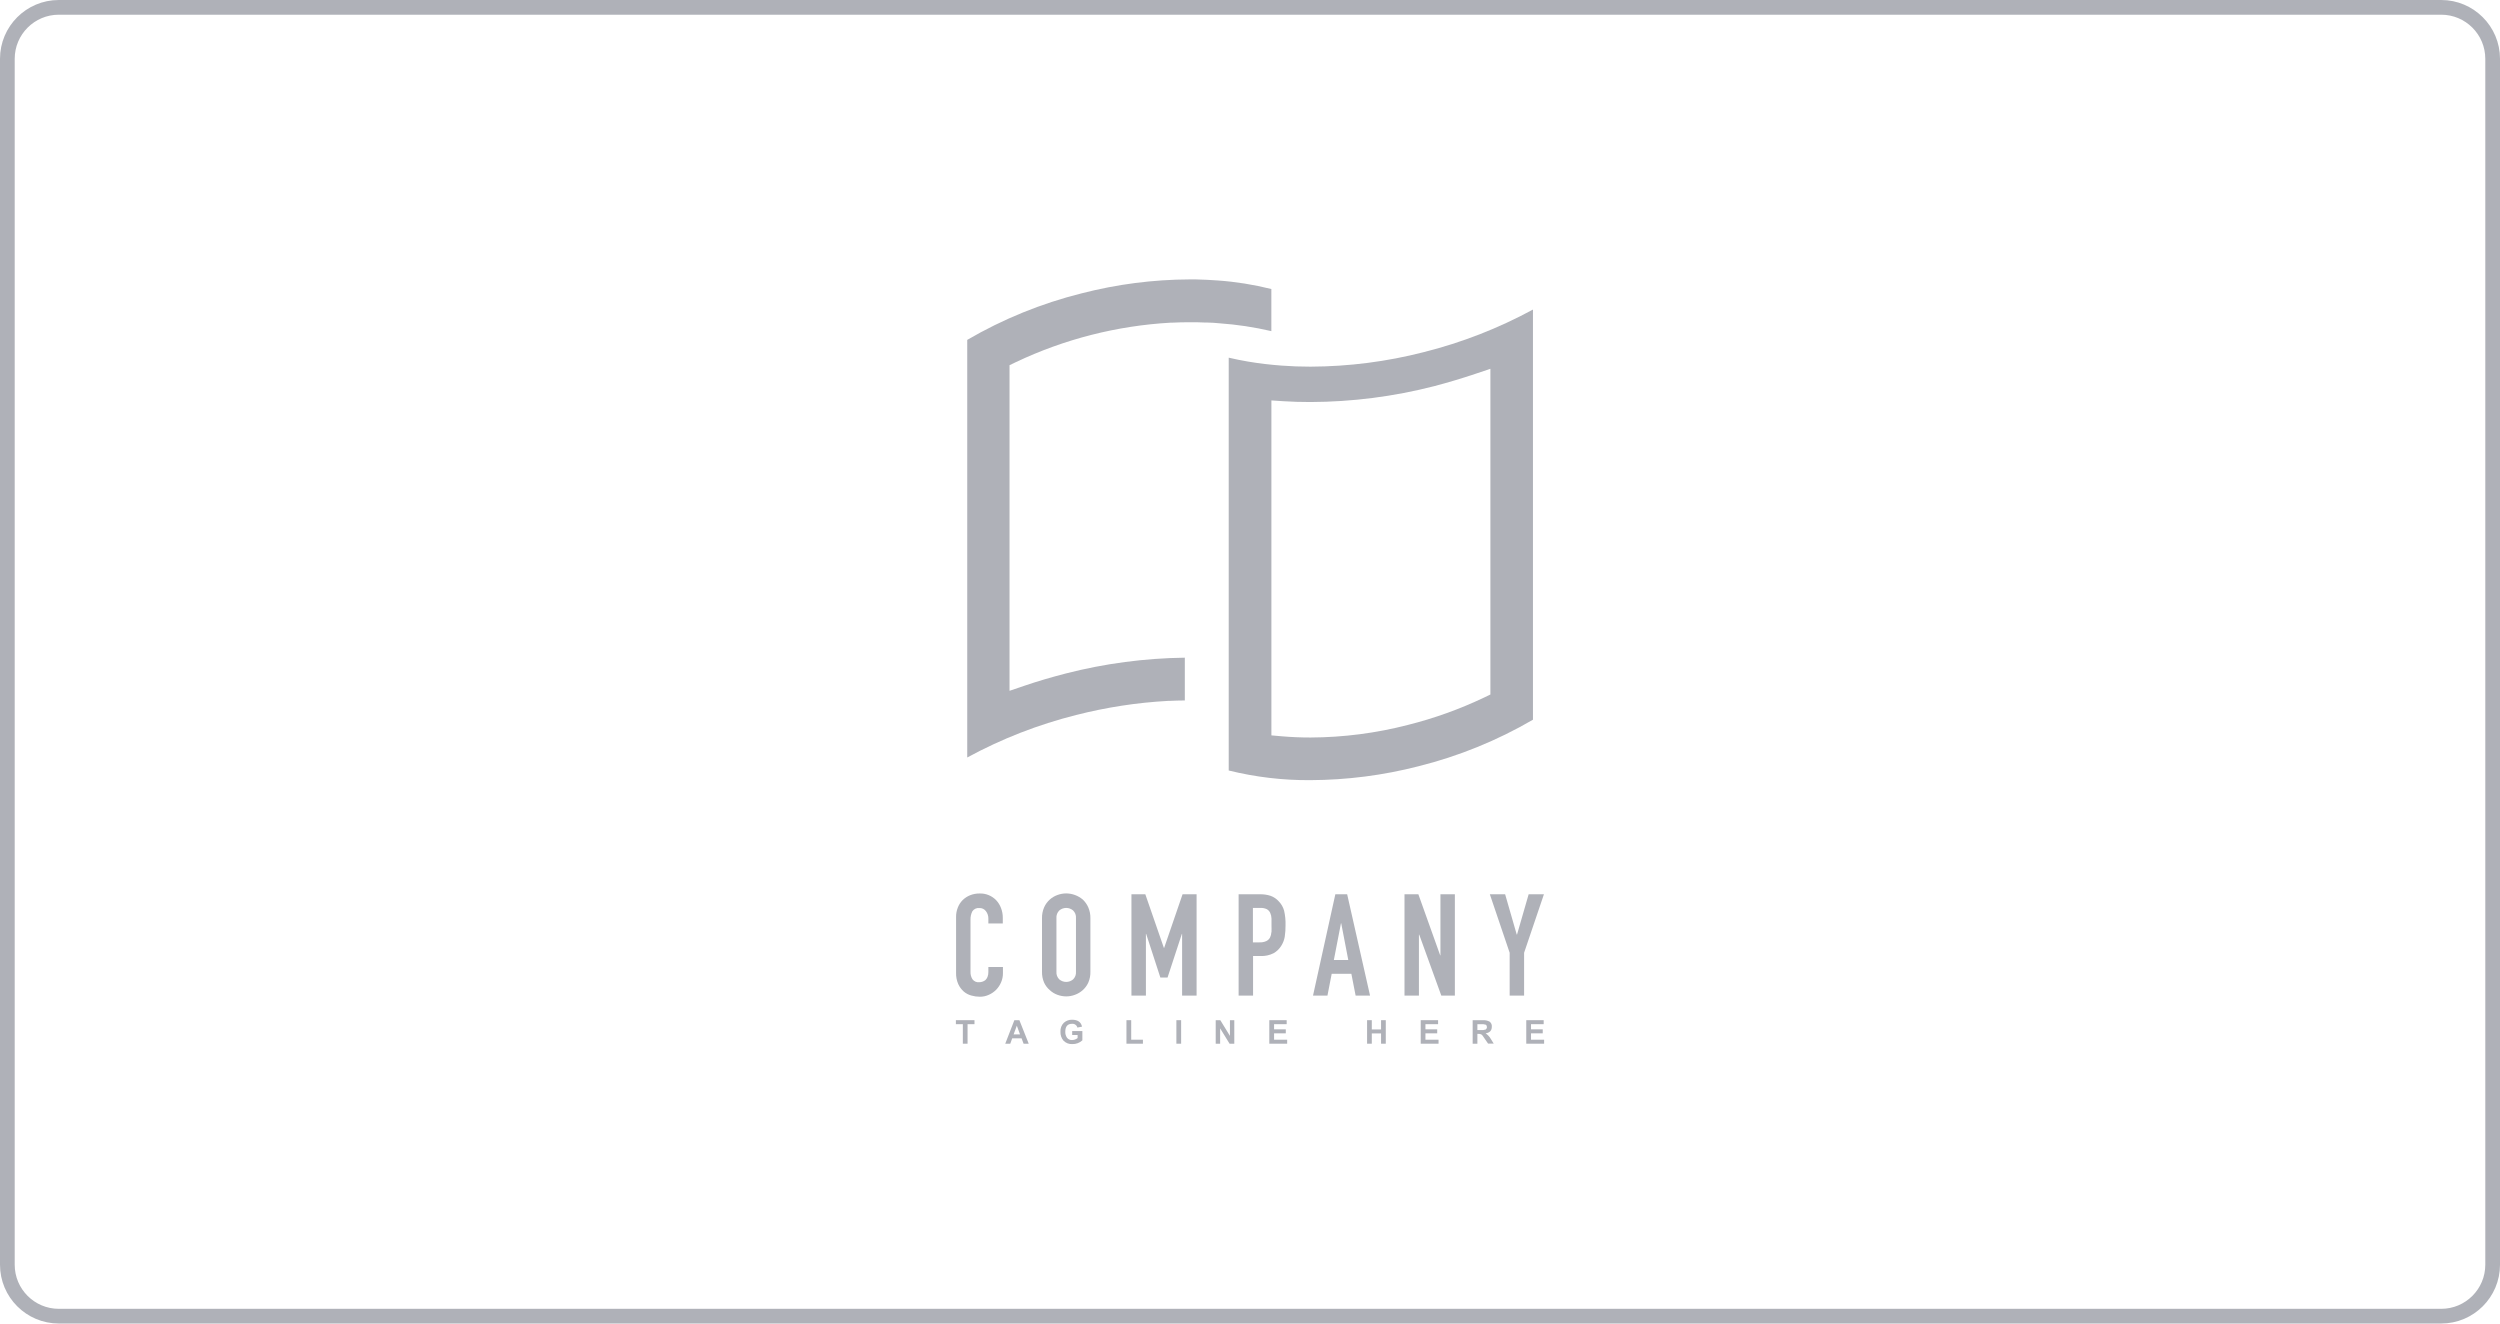
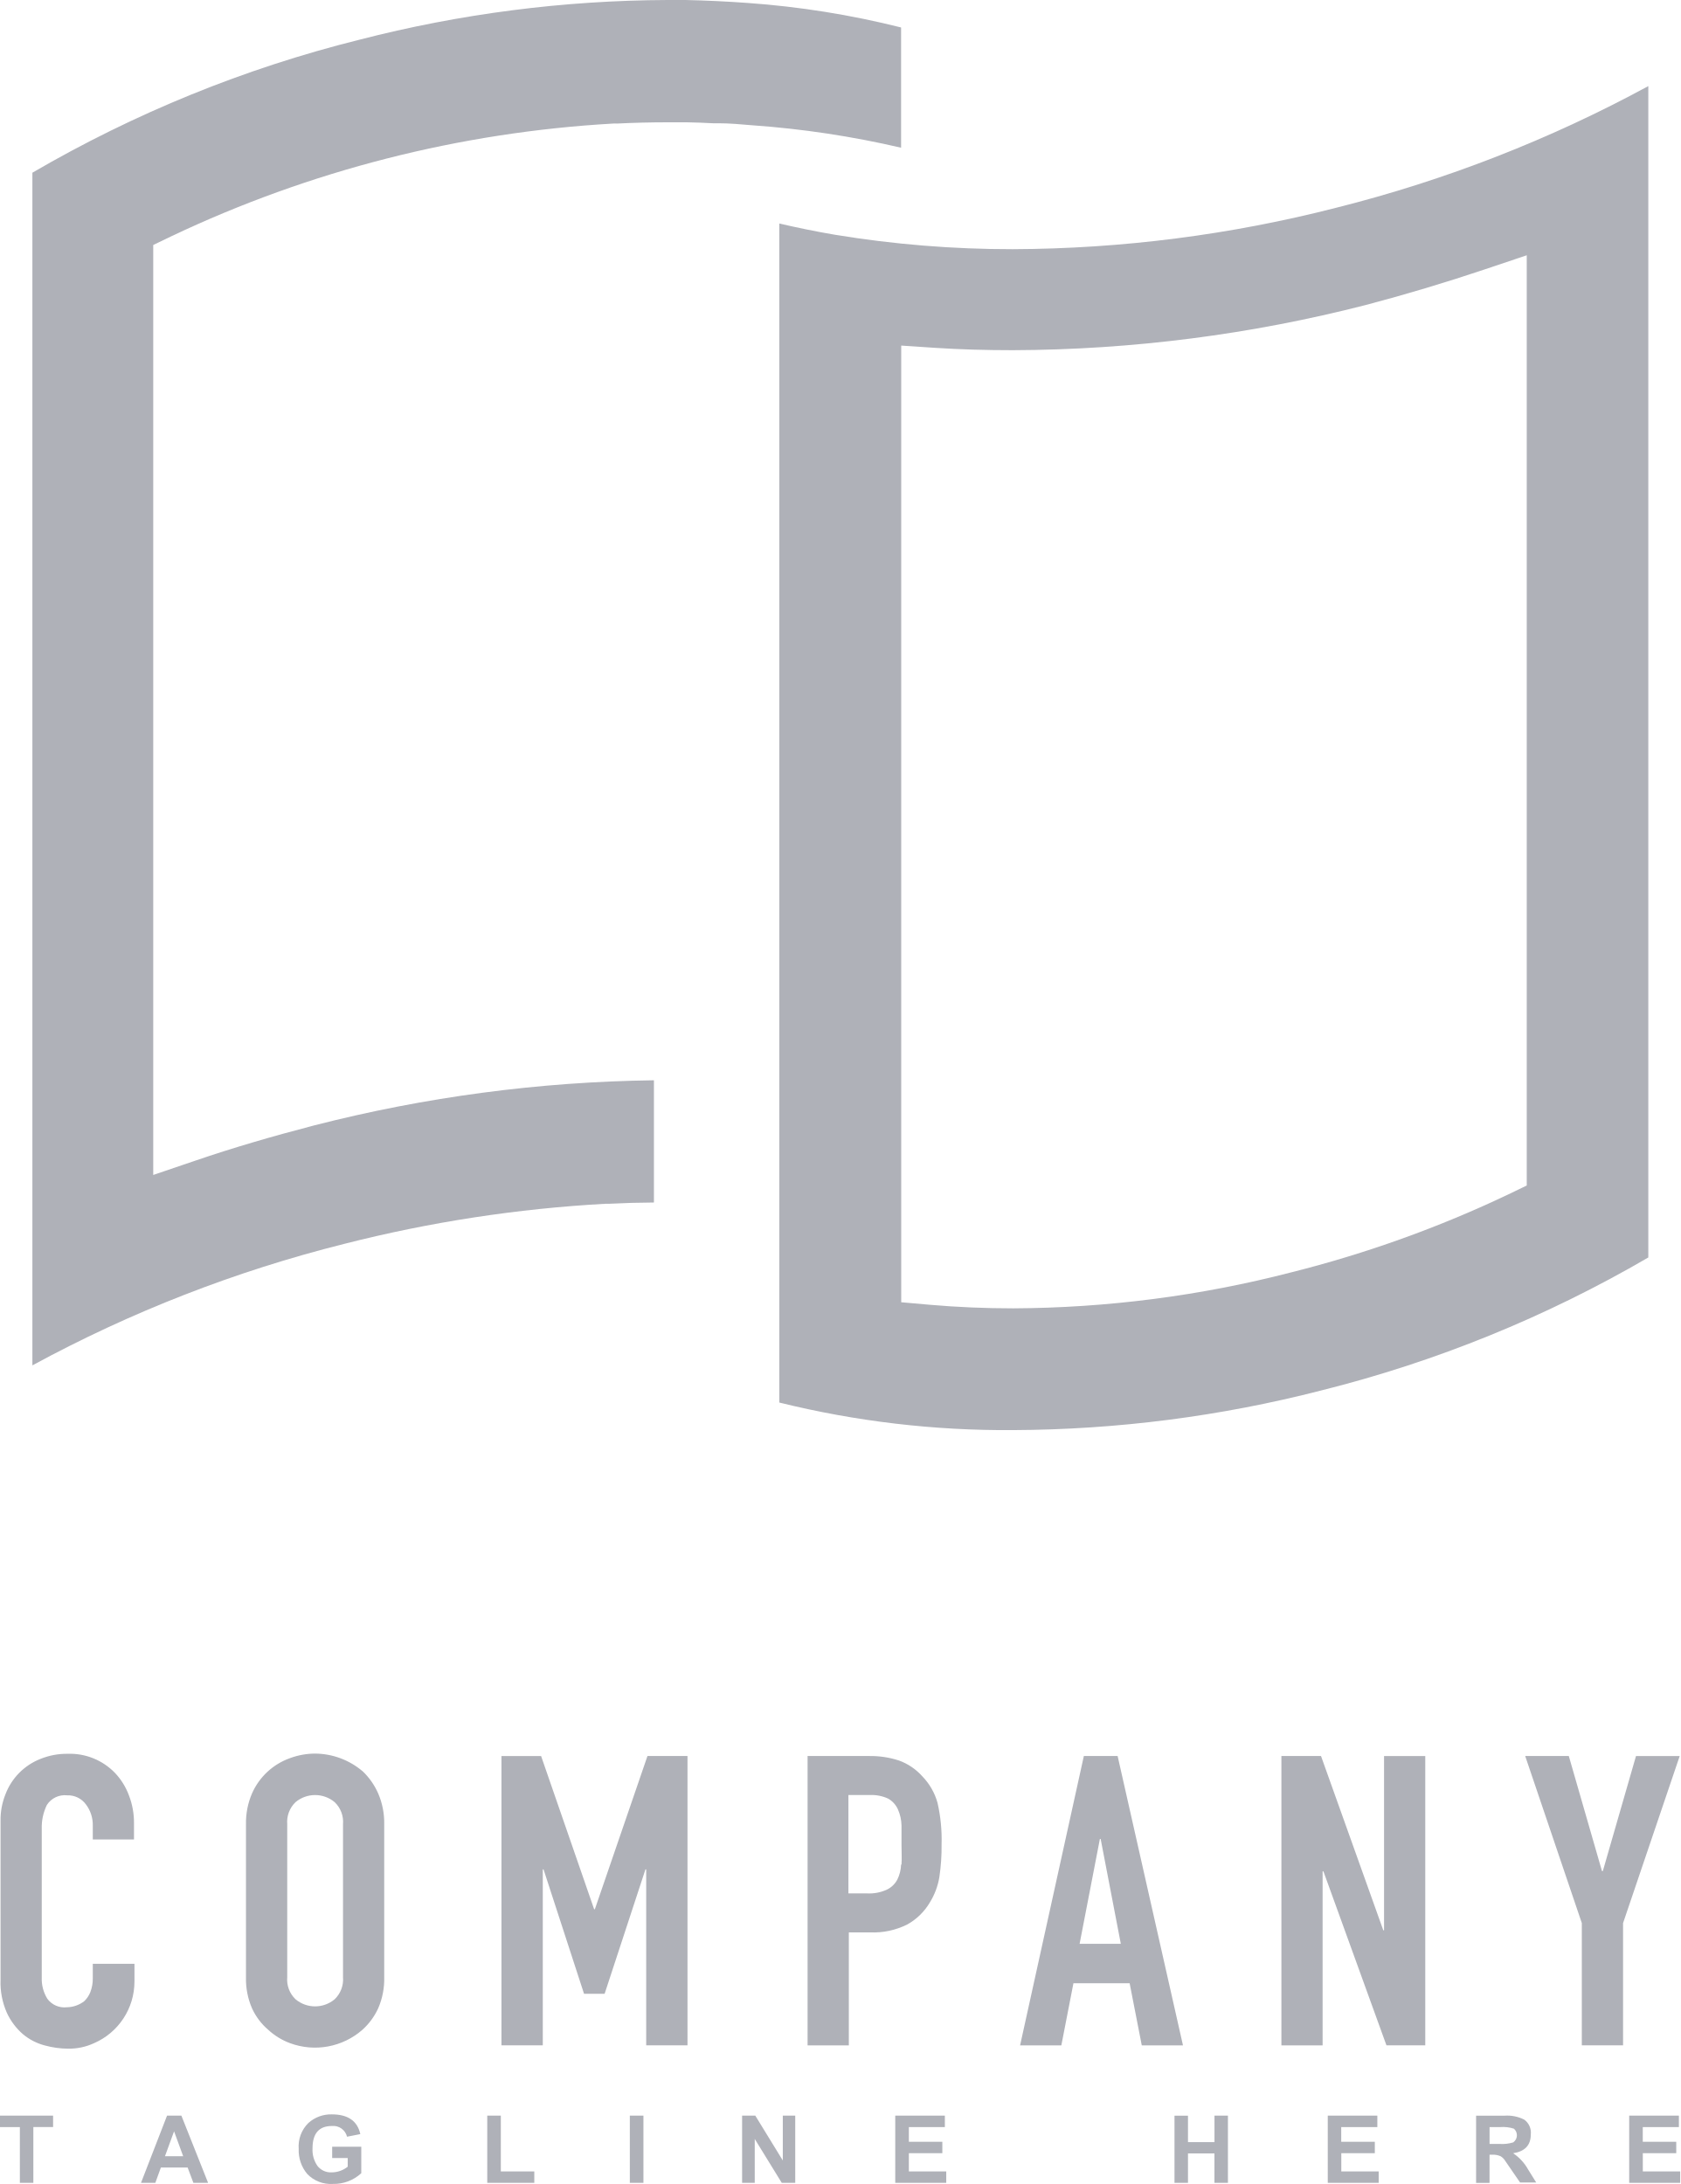
- <svg xmlns="http://www.w3.org/2000/svg" width="170" height="90" viewBox="0 0 170 90" fill="none">
-   <rect x="0.5" y="0.5" width="169" height="89" rx="3.5" stroke="#AFB1B8" />
-   <path d="M81.977 21.934H82.114C82.367 21.934 82.64 21.96 82.91 21.983C84.103 22.067 85.287 22.245 86.452 22.517V19.654C85.253 19.353 84.03 19.158 82.796 19.071C82.329 19.036 81.83 19.013 81.319 19H80.892C78.417 19.009 75.953 19.327 73.555 19.946C70.825 20.627 68.205 21.693 65.772 23.112V51.509C68.114 50.236 70.607 49.264 73.191 48.617C75.231 48.097 77.317 47.776 79.419 47.661H79.503C79.855 47.643 80.206 47.633 80.568 47.631V44.722C77.837 44.757 75.119 45.118 72.473 45.797C71.494 46.051 70.548 46.326 69.66 46.631L68.648 46.975V24.833L69.08 24.625C72.382 23.059 75.952 22.149 79.596 21.942C79.627 21.94 79.657 21.94 79.688 21.942C80.09 21.922 80.495 21.912 80.892 21.912H81.327H81.347C81.557 21.917 81.767 21.922 81.977 21.934Z" fill="#AFB1B8" />
-   <path d="M89.111 24.933C88.446 24.933 87.788 24.91 87.153 24.861C86.394 24.805 85.615 24.714 84.876 24.589C84.426 24.513 83.983 24.422 83.553 24.322V52.394C85.374 52.844 87.243 53.065 89.119 53.05C91.593 53.039 94.057 52.723 96.455 52.106C99.186 51.424 101.807 50.358 104.241 48.94V21.05C101.899 22.322 99.407 23.294 96.824 23.943C94.303 24.591 91.713 24.923 89.111 24.933ZM100.335 25.418L101.347 25.078V47.226L100.915 47.435C99.255 48.224 97.523 48.847 95.741 49.294C93.578 49.853 91.355 50.141 89.121 50.151C88.453 50.151 87.79 50.123 87.148 50.067L86.455 50.006V47.318V27.229L87.262 27.282C87.849 27.32 88.456 27.338 89.116 27.338C91.952 27.328 94.775 26.966 97.522 26.26C98.466 26.011 99.404 25.731 100.335 25.418Z" fill="#AFB1B8" />
-   <path d="M67.737 61.212C67.592 61.062 67.416 60.943 67.222 60.865C67.029 60.786 66.82 60.75 66.612 60.757C66.389 60.754 66.168 60.796 65.961 60.879C65.772 60.955 65.6 61.068 65.455 61.212C65.313 61.357 65.201 61.53 65.129 61.721C65.05 61.921 65.01 62.134 65.013 62.349V66.143C65.004 66.41 65.055 66.676 65.162 66.921C65.252 67.116 65.381 67.289 65.541 67.43C65.693 67.558 65.871 67.65 66.063 67.699C66.247 67.751 66.438 67.778 66.629 67.778C66.841 67.78 67.05 67.735 67.241 67.646C67.431 67.563 67.603 67.444 67.747 67.295C67.888 67.148 68.001 66.975 68.079 66.786C68.16 66.595 68.201 66.389 68.2 66.181V65.757H67.209V66.095C67.212 66.21 67.192 66.325 67.15 66.433C67.118 66.514 67.069 66.587 67.006 66.647C66.945 66.696 66.874 66.733 66.799 66.756C66.732 66.778 66.662 66.79 66.591 66.791C66.503 66.802 66.413 66.788 66.331 66.753C66.25 66.717 66.179 66.66 66.126 66.588C66.032 66.436 65.987 66.258 65.994 66.079V62.542C65.988 62.346 66.03 62.151 66.116 61.975C66.167 61.895 66.24 61.831 66.326 61.791C66.412 61.75 66.507 61.735 66.601 61.746C66.687 61.743 66.772 61.761 66.849 61.798C66.926 61.836 66.993 61.891 67.044 61.96C67.155 62.106 67.213 62.285 67.209 62.469V62.797H68.19V62.41C68.192 62.183 68.151 61.958 68.069 61.746C67.995 61.548 67.883 61.366 67.737 61.212Z" fill="#AFB1B8" />
-   <path d="M73.629 61.169C73.312 60.902 72.913 60.755 72.5 60.752C72.298 60.753 72.098 60.789 71.909 60.859C71.716 60.928 71.538 61.033 71.385 61.169C71.221 61.317 71.089 61.498 71 61.701C70.9 61.932 70.851 62.183 70.856 62.435V66.074C70.849 66.33 70.898 66.585 71 66.82C71.09 67.015 71.221 67.189 71.385 67.328C71.536 67.469 71.714 67.578 71.909 67.648C72.098 67.718 72.298 67.754 72.5 67.755C72.702 67.755 72.903 67.719 73.092 67.648C73.29 67.577 73.472 67.468 73.629 67.328C73.787 67.186 73.914 67.013 74.003 66.82C74.105 66.585 74.154 66.33 74.147 66.074V62.435C74.152 62.183 74.103 61.932 74.003 61.701C73.915 61.5 73.787 61.319 73.629 61.169ZM73.166 66.074C73.174 66.171 73.161 66.269 73.127 66.36C73.092 66.451 73.038 66.534 72.968 66.601C72.837 66.711 72.672 66.771 72.502 66.771C72.331 66.771 72.166 66.711 72.035 66.601C71.965 66.534 71.911 66.451 71.877 66.36C71.843 66.269 71.829 66.171 71.838 66.074V62.435C71.829 62.339 71.843 62.241 71.877 62.15C71.911 62.059 71.965 61.977 72.035 61.909C72.166 61.799 72.331 61.739 72.502 61.739C72.672 61.739 72.837 61.799 72.968 61.909C73.038 61.977 73.092 62.059 73.127 62.15C73.161 62.241 73.174 62.339 73.166 62.435V66.074Z" fill="#AFB1B8" />
-   <path d="M81.368 67.699V60.811H80.414L79.162 64.457H79.144L77.882 60.811H76.938V67.699H77.922V63.509H77.94L78.904 66.471H79.394L80.366 63.509H80.383V67.699H81.368Z" fill="#AFB1B8" />
-   <path d="M86.958 61.294C86.807 61.124 86.615 60.994 86.402 60.917C86.171 60.842 85.93 60.806 85.688 60.81H84.226V67.699H85.208V65.009H85.714C86.02 65.023 86.325 64.958 86.599 64.821C86.822 64.697 87.008 64.515 87.138 64.294C87.251 64.111 87.328 63.907 87.363 63.694C87.402 63.435 87.419 63.173 87.416 62.911C87.426 62.58 87.393 62.249 87.32 61.927C87.254 61.688 87.13 61.471 86.958 61.294ZM86.452 63.394C86.448 63.519 86.417 63.641 86.361 63.753C86.305 63.859 86.216 63.943 86.108 63.994C85.963 64.059 85.804 64.089 85.645 64.081H85.198V61.739H85.703C85.856 61.731 86.008 61.761 86.146 61.825C86.248 61.883 86.328 61.972 86.376 62.079C86.43 62.2 86.459 62.331 86.462 62.463C86.462 62.608 86.462 62.761 86.462 62.921C86.462 63.081 86.472 63.247 86.462 63.394H86.452Z" fill="#AFB1B8" />
-   <path d="M91.607 60.811H90.803L89.285 67.699H90.267L90.555 66.219H91.893L92.182 67.699H93.163L91.607 60.811ZM90.702 65.281L91.185 62.784H91.203L91.683 65.281H90.702Z" fill="#AFB1B8" />
-   <path d="M97.95 64.961H97.932L96.449 60.811H95.506V67.699H96.487V63.557H96.508L98.008 67.699H98.931V60.811H97.95V64.961Z" fill="#AFB1B8" />
-   <path d="M103.948 60.811L103.158 63.549H103.138L102.349 60.811H101.309L102.657 64.788V67.699H103.639V64.788L104.987 60.811H103.948Z" fill="#AFB1B8" />
-   <path d="M65 69.644H65.473V70.972H65.794V69.644H66.265V69.372H65V69.644Z" fill="#AFB1B8" />
-   <path d="M68.977 69.372L68.357 70.972H68.698L68.83 70.608H69.468L69.604 70.972H69.953L69.318 69.372H68.977ZM68.926 70.339L69.144 69.746L69.361 70.339H68.926Z" fill="#AFB1B8" />
-   <path d="M72.908 70.382H73.277V70.588C73.169 70.675 73.036 70.722 72.898 70.723C72.833 70.727 72.769 70.715 72.71 70.688C72.651 70.661 72.599 70.621 72.559 70.57C72.474 70.448 72.432 70.302 72.44 70.153C72.44 69.797 72.594 69.619 72.9 69.619C72.981 69.611 73.062 69.632 73.128 69.679C73.194 69.726 73.242 69.795 73.262 69.874L73.578 69.812C73.51 69.5 73.285 69.342 72.9 69.342C72.695 69.337 72.495 69.41 72.341 69.548C72.261 69.628 72.198 69.724 72.159 69.83C72.119 69.936 72.103 70.05 72.111 70.163C72.102 70.382 72.175 70.597 72.316 70.764C72.394 70.844 72.489 70.907 72.594 70.948C72.699 70.988 72.811 71.005 72.923 70.998C73.173 71.004 73.416 70.913 73.601 70.743V70.113H72.908V70.382Z" fill="#AFB1B8" />
-   <path d="M76.922 69.372H76.599V70.972H77.719V70.7H76.922V69.372Z" fill="#AFB1B8" />
-   <path d="M80.317 69.372H79.994V70.972H80.317V69.372Z" fill="#AFB1B8" />
-   <path d="M83.636 70.441L82.981 69.372H82.668V70.972H82.969V69.927L83.611 70.972H83.932V69.372H83.636V70.441Z" fill="#AFB1B8" />
-   <path d="M86.637 70.267H87.434V69.995H86.637V69.644H87.494V69.372H86.313V70.972H87.527V70.7H86.637V70.267Z" fill="#AFB1B8" />
-   <path d="M93.912 70.003H93.282V69.372H92.961V70.972H93.282V70.273H93.912V70.972H94.233V69.372H93.912V70.003Z" fill="#AFB1B8" />
-   <path d="M96.93 70.267H97.73V69.995H96.93V69.644H97.79V69.372H96.609V70.972H97.821V70.7H96.93V70.267Z" fill="#AFB1B8" />
-   <path d="M101.023 70.268C101.302 70.224 101.443 70.077 101.443 69.823C101.452 69.755 101.441 69.686 101.414 69.623C101.386 69.56 101.342 69.506 101.287 69.467C101.142 69.394 100.98 69.361 100.819 69.373H100.141V70.972H100.462V70.303H100.525C100.594 70.299 100.662 70.311 100.725 70.339C100.772 70.368 100.811 70.408 100.839 70.456L101.188 70.964H101.572L101.378 70.652C101.292 70.497 101.17 70.366 101.023 70.268ZM100.7 70.046H100.462V69.645H100.715C100.825 69.636 100.936 69.649 101.041 69.683C101.065 69.704 101.083 69.729 101.095 69.758C101.107 69.787 101.113 69.818 101.112 69.849C101.11 69.88 101.102 69.911 101.087 69.939C101.072 69.966 101.051 69.99 101.026 70.008C100.92 70.041 100.81 70.054 100.7 70.046Z" fill="#AFB1B8" />
-   <path d="M104.109 70.267H104.906V69.995H104.109V69.644H104.97V69.372H103.786V70.972H105V70.7H104.109V70.267Z" fill="#AFB1B8" />
+ <svg xmlns="http://www.w3.org/2000/svg" width="40" height="52" fill="none">
+   <path d="M16.977 2.935h.136c.253 0 .527.025.797.048 1.193.084 2.377.263 3.542.534V.654A21.09 21.09 0 0017.797.07 29.24 29.24 0 0016.319 0h-.427c-2.475.01-4.94.327-7.337.946-2.73.68-5.35 1.747-7.784 3.166v28.397a31.634 31.634 0 017.42-2.892 32.36 32.36 0 016.228-.956h.084c.351-.018.703-.028 1.065-.03v-2.91a34.328 34.328 0 00-8.095 1.076c-.98.255-1.925.53-2.813.834l-1.012.344V5.833l.432-.208a28.275 28.275 0 0110.516-2.683.627.627 0 01.091 0c.403-.02.808-.03 1.205-.03h.455c.21.005.42.01.63.023z" fill="#AFB1B8" />
+   <path d="M24.111 5.933a25.915 25.915 0 01-4.235-.344c-.45-.076-.893-.168-1.323-.267v28.072c1.82.45 3.69.67 5.566.656a29.943 29.943 0 007.336-.944 29.814 29.814 0 007.786-3.166V2.05a31.774 31.774 0 01-7.417 2.893c-2.52.648-5.111.98-7.713.99zm11.224.485l1.012-.34v22.148l-.432.209a27.761 27.761 0 01-5.174 1.859c-2.163.56-4.386.847-6.62.857-.668 0-1.33-.028-1.973-.084l-.693-.061V8.228l.807.054c.587.038 1.194.056 1.854.056a34.263 34.263 0 008.406-1.078 44.55 44.55 0 002.813-.842zM2.737 42.212a1.492 1.492 0 00-1.125-.455 1.673 1.673 0 00-.65.122 1.463 1.463 0 00-.832.842c-.08.2-.12.413-.117.628v3.794c-.01.267.042.533.149.778.09.195.219.368.38.509.151.127.33.22.52.27.185.051.376.078.567.078.212.002.42-.043.612-.132a1.599 1.599 0 00.96-1.465v-.424h-.992v.338a.881.881 0 01-.059.338.608.608 0 01-.144.214.697.697 0 01-.415.145.503.503 0 01-.465-.204.899.899 0 01-.132-.508v-3.538c-.006-.196.036-.39.122-.567a.507.507 0 01.485-.229.527.527 0 01.443.214.806.806 0 01.165.509v.328h.981v-.387a1.788 1.788 0 00-.121-.664 1.562 1.562 0 00-.332-.534zM8.629 42.17a1.766 1.766 0 00-1.129-.418c-.202.001-.402.037-.592.107A1.558 1.558 0 006 42.7c-.1.231-.149.482-.144.735v3.638c-.007.256.042.51.144.745.09.196.221.37.385.51.151.14.33.249.523.32a1.712 1.712 0 001.72-.32c.159-.143.286-.316.375-.51.102-.234.151-.489.144-.745v-3.639a1.77 1.77 0 00-.144-.734 1.641 1.641 0 00-.374-.532zm-.463 4.904a.654.654 0 01-.198.527.726.726 0 01-.933 0 .65.65 0 01-.197-.527v-3.639a.654.654 0 01.197-.526.726.726 0 01.933 0 .65.65 0 01.198.526v3.64zM16.367 48.7v-6.89h-.953l-1.252 3.647h-.018l-1.262-3.646h-.944v6.888h.984v-4.19h.018l.964 2.962h.49l.972-2.962h.018v4.19h.983zM21.958 42.294c-.151-.17-.343-.3-.556-.377a2.184 2.184 0 00-.714-.107h-1.462v6.89h.982v-2.691h.506c.306.014.61-.051.885-.188a1.43 1.43 0 00.539-.527c.113-.183.19-.387.225-.6a4.9 4.9 0 00.053-.783c.01-.33-.023-.662-.096-.984a1.465 1.465 0 00-.362-.633zm-.506 2.1a.868.868 0 01-.09.359.552.552 0 01-.254.241 1.006 1.006 0 01-.463.087h-.447v-2.342h.505a.942.942 0 01.443.086.556.556 0 01.23.254c.054.121.083.252.086.384v.458c0 .16.01.326 0 .473h-.01zM26.607 41.81h-.804l-1.518 6.89h.982l.288-1.48h1.338l.289 1.48h.981l-1.556-6.89zm-.905 4.471l.483-2.497h.018l.48 2.497h-.981zM32.95 45.96h-.018l-1.483-4.15h-.943v6.89h.981v-4.143h.02l1.5 4.142h.924v-6.888h-.981v4.15zM38.948 41.81l-.79 2.74h-.02l-.79-2.74H36.31l1.348 3.978v2.911h.982v-2.911l1.348-3.977h-1.04zM0 50.645h.473v1.327h.321v-1.328h.47v-.272H0v.273zM3.977 50.372l-.62 1.6h.341l.132-.364h.637l.137.364h.35l-.636-1.6h-.341zm-.05.967l.217-.593.217.593h-.435zM7.908 51.382h.37v.206a.613.613 0 01-.38.135.404.404 0 01-.34-.153.669.669 0 01-.118-.417c0-.356.154-.534.46-.534a.337.337 0 01.362.255l.316-.062c-.068-.312-.293-.47-.678-.47a.804.804 0 00-.559.206.78.78 0 00-.23.615.873.873 0 00.205.6.776.776 0 00.607.235.96.96 0 00.678-.255v-.63h-.693v.27zM11.922 50.372H11.6v1.6h1.12V51.7h-.797v-1.328zM15.318 50.372h-.324v1.6h.324v-1.6zM18.636 51.44l-.655-1.068h-.314v1.6h.301v-1.045l.643 1.045h.321v-1.6h-.296v1.069zM21.637 51.267h.797v-.272h-.797v-.35h.857v-.273h-1.181v1.6h1.214V51.7h-.89v-.433zM28.912 51.003h-.63v-.63h-.321v1.599h.321v-.7h.63v.7h.321v-1.6h-.32v.631zM31.93 51.267h.8v-.272h-.8v-.35h.86v-.273H31.61v1.6h1.212V51.7h-.89v-.433zM36.023 51.268c.279-.044.42-.191.42-.445a.383.383 0 00-.156-.356.903.903 0 00-.468-.094h-.678v1.6h.32v-.67h.064a.43.43 0 01.2.036c.047.029.086.069.114.117l.349.508h.384l-.194-.312a1.113 1.113 0 00-.355-.384zm-.323-.222h-.238v-.401h.253a.837.837 0 01.326.038.208.208 0 01.046.256.209.209 0 01-.061.07.91.91 0 01-.326.037zM39.11 51.267h.796v-.272h-.797v-.35h.86v-.273h-1.183v1.6H40V51.7h-.89v-.433z" fill="#AFB1B8" />
</svg>
